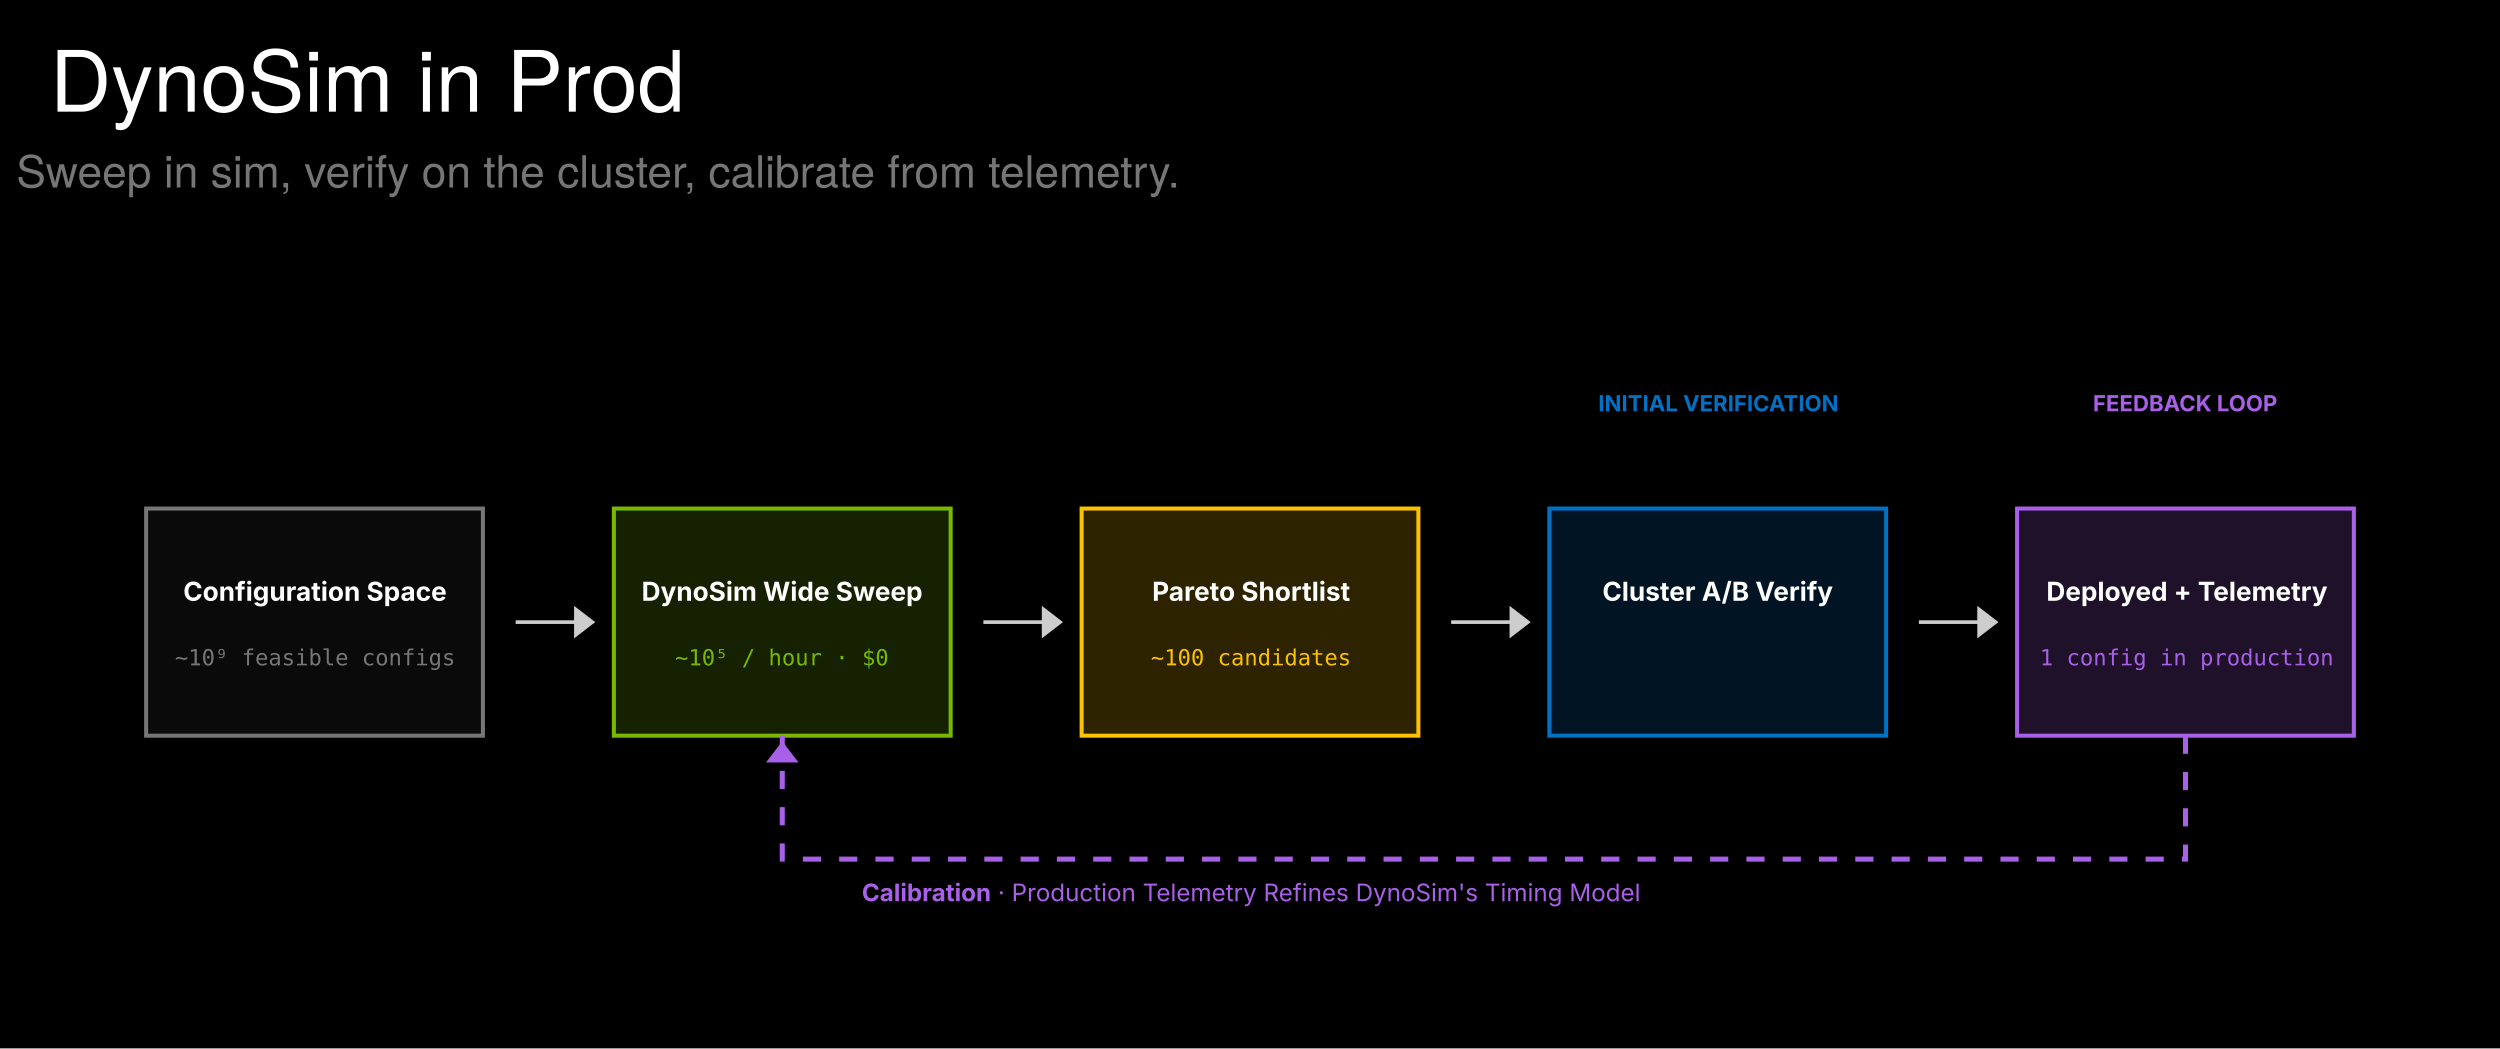
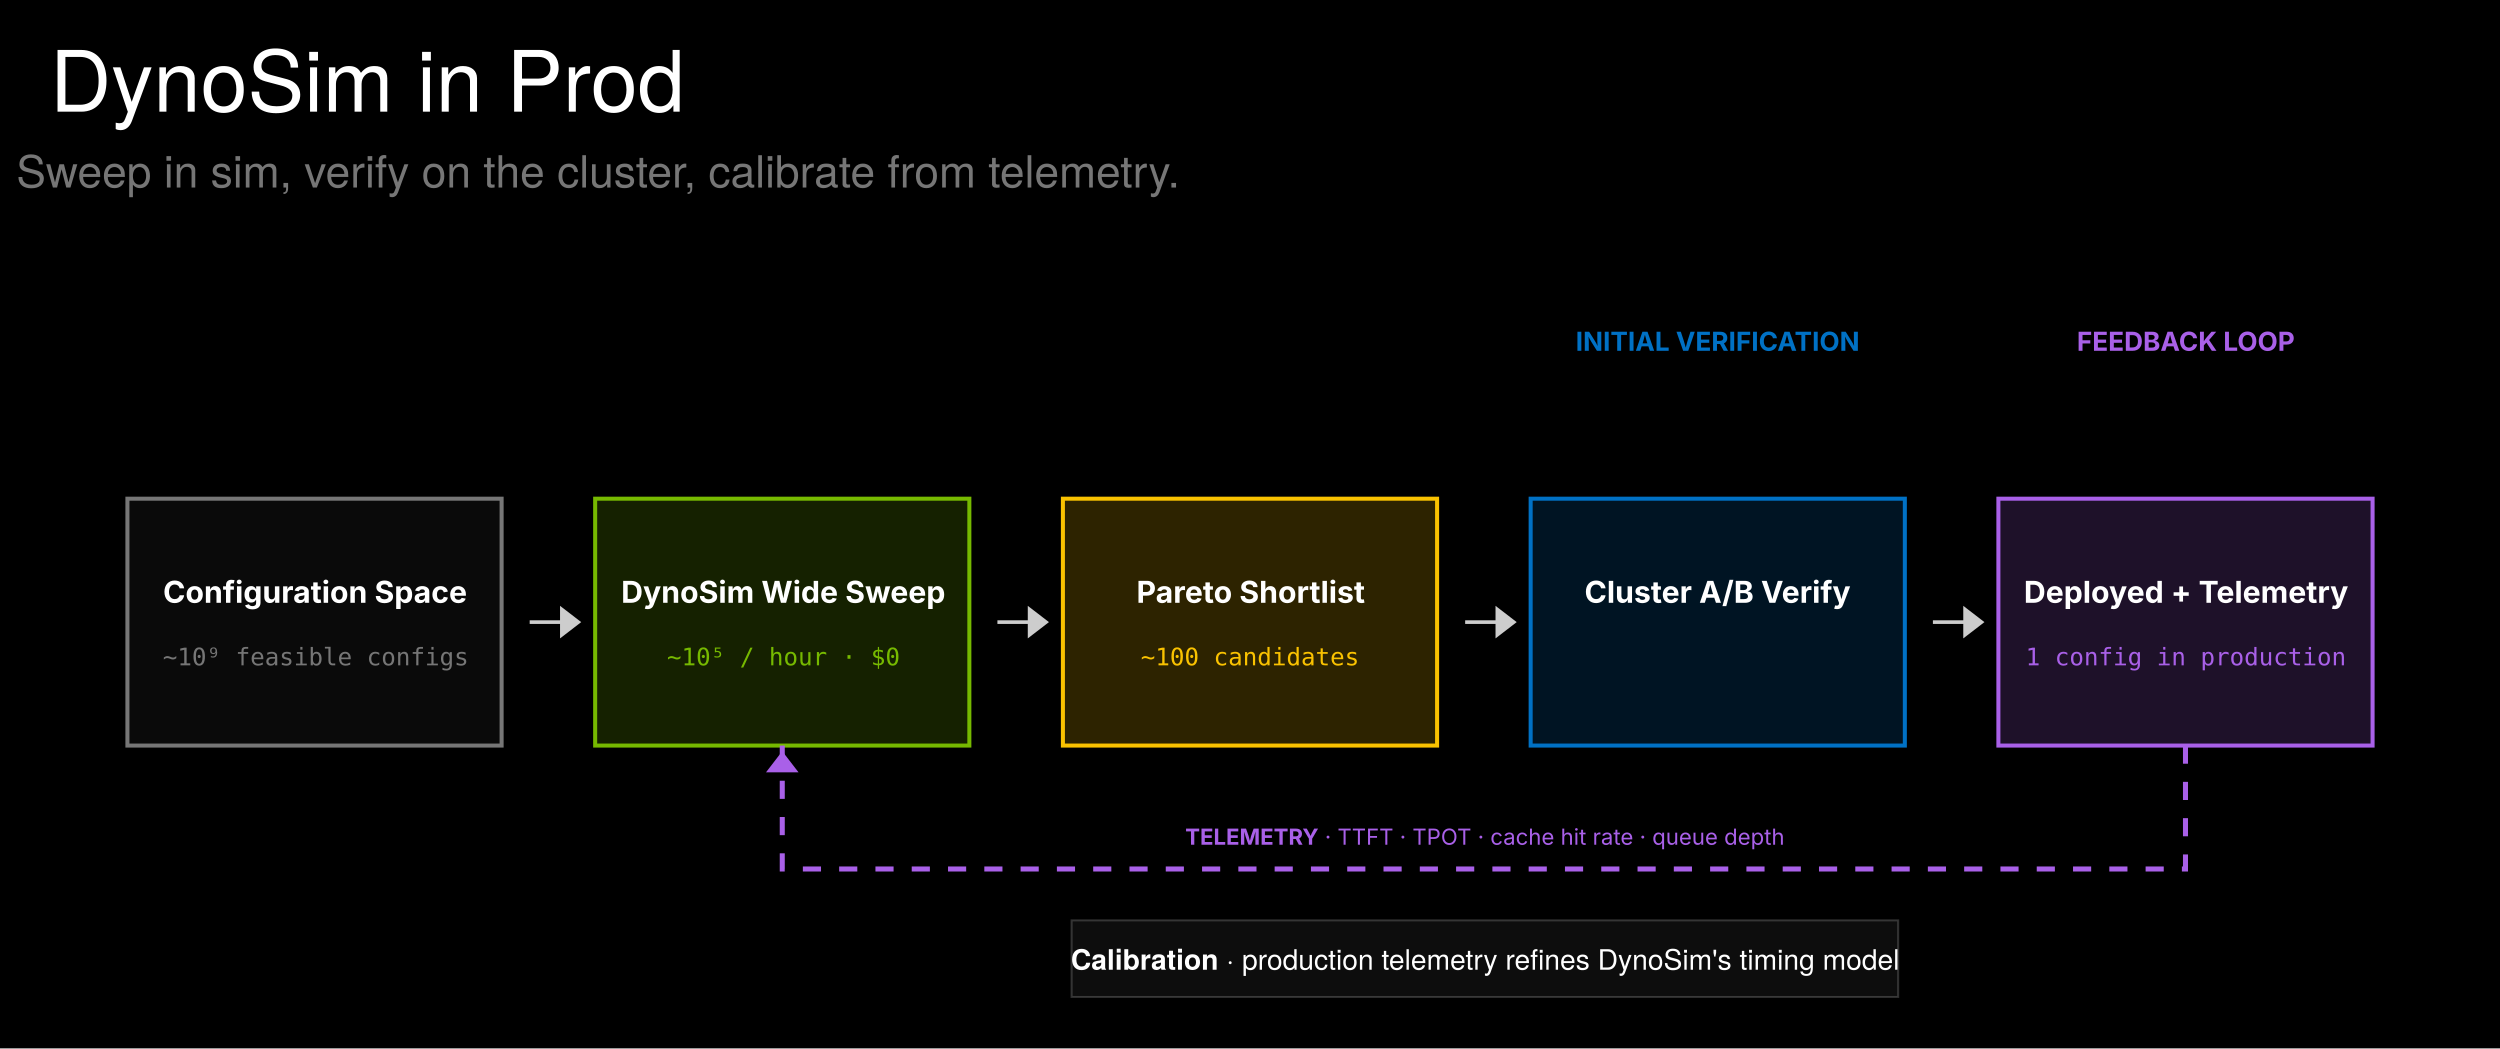
<svg xmlns="http://www.w3.org/2000/svg" class="main-svg" width="1240" height="520" style="" viewBox="0 0 1240 520">
  <rect x="0" y="0" width="1240" height="520" style="fill: rgb(0, 0, 0); fill-opacity: 1;" />
-   <defs id="defs-a076c7">
+   <defs id="defs-e24908">
    <g class="clips">
-       <clipPath id="clipa076c7xyplot" class="plotclip">
+       <clipPath id="clipe24908xyplot" class="plotclip">
        <rect width="1160" height="300" />
      </clipPath>
-       <clipPath class="axesclip" id="clipa076c7x">
+       <clipPath class="axesclip" id="clipe24908x">
        <rect x="40" y="0" width="1160" height="520" />
      </clipPath>
-       <clipPath class="axesclip" id="clipa076c7y">
+       <clipPath class="axesclip" id="clipe24908y">
        <rect x="0" y="180" width="1240" height="300" />
      </clipPath>
-       <clipPath class="axesclip" id="clipa076c7xy">
+       <clipPath class="axesclip" id="clipe24908xy">
        <rect x="40" y="180" width="1160" height="300" />
      </clipPath>
    </g>
    <g class="gradients" />
    <g class="patterns" />
  </defs>
  <g class="bglayer" />
  <g class="layer-below">
    <g class="imagelayer" />
    <g class="shapelayer" />
  </g>
  <g class="cartesianlayer">
    <g class="subplot xy">
      <g class="layer-subplot">
        <g class="shapelayer" />
        <g class="imagelayer" />
      </g>
      <g class="minor-gridlayer">
        <g class="x" />
        <g class="y" />
      </g>
      <g class="gridlayer">
        <g class="x" />
        <g class="y" />
      </g>
      <g class="zerolinelayer" />
      <g class="layer-between">
        <g class="shapelayer" />
        <g class="imagelayer" />
      </g>
      <path class="xlines-below" />
      <path class="ylines-below" />
      <g class="overlines-below" />
      <g class="xaxislayer-below" />
      <g class="yaxislayer-below" />
      <g class="overaxes-below" />
      <g class="overplot">
-         <g class="xy" transform="translate(40,180)" clip-path="url(#clipa076c7xyplot)">
+         <g class="xy" transform="translate(40,180)" clip-path="url(#clipe24908xyplot)">
          <g class="scatterlayer mlayer">
-             <g class="trace scatter trace1a7fc8" style="stroke-miterlimit: 2; opacity: 1;">
+             <g class="trace scatter tracea86bcc" style="stroke-miterlimit: 2; opacity: 1;">
              <g class="fills" />
              <g class="errorbars" />
              <g class="lines" />
              <g class="points">
-                 <path class="point" transform="translate(248.24,128.57)" d="M-3.5,-8.08V8.08L7,0Z" style="opacity: 1; stroke-width: 0px; fill: rgb(205, 205, 205); fill-opacity: 1;" />
-                 <path class="point" transform="translate(480.24,128.57)" d="M-3.5,-8.08V8.08L7,0Z" style="opacity: 1; stroke-width: 0px; fill: rgb(205, 205, 205); fill-opacity: 1;" />
-                 <path class="point" transform="translate(712.24,128.57)" d="M-3.5,-8.08V8.08L7,0Z" style="opacity: 1; stroke-width: 0px; fill: rgb(205, 205, 205); fill-opacity: 1;" />
-                 <path class="point" transform="translate(944.24,128.57)" d="M-3.5,-8.08V8.08L7,0Z" style="opacity: 1; stroke-width: 0px; fill: rgb(205, 205, 205); fill-opacity: 1;" />
+                 <path class="point" transform="translate(241.28,128.57)" d="M-3.5,-8.08V8.08L7,0Z" style="opacity: 1; stroke-width: 0px; fill: rgb(205, 205, 205); fill-opacity: 1;" />
+                 <path class="point" transform="translate(473.28,128.57)" d="M-3.5,-8.08V8.08L7,0Z" style="opacity: 1; stroke-width: 0px; fill: rgb(205, 205, 205); fill-opacity: 1;" />
+                 <path class="point" transform="translate(705.28,128.57)" d="M-3.5,-8.08V8.08L7,0Z" style="opacity: 1; stroke-width: 0px; fill: rgb(205, 205, 205); fill-opacity: 1;" />
+                 <path class="point" transform="translate(937.28,128.57)" d="M-3.5,-8.08V8.08L7,0Z" style="opacity: 1; stroke-width: 0px; fill: rgb(205, 205, 205); fill-opacity: 1;" />
              </g>
              <g class="text" />
            </g>
-             <g class="trace scatter traced4ad74" style="stroke-miterlimit: 2; opacity: 1;">
+             <g class="trace scatter traced2dd79" style="stroke-miterlimit: 2; opacity: 1;">
              <g class="fills" />
              <g class="errorbars" />
              <g class="lines" />
              <g class="points">
-                 <path class="point" transform="translate(348,194.69)" d="M-8.08,3.5H8.08L0,-7Z" style="opacity: 1; stroke-width: 0px; fill: rgb(169, 96, 232); fill-opacity: 1;" />
+                 <path class="point" transform="translate(348,199.59)" d="M-8.08,3.5H8.08L0,-7Z" style="opacity: 1; stroke-width: 0px; fill: rgb(169, 96, 232); fill-opacity: 1;" />
              </g>
              <g class="text" />
            </g>
          </g>
        </g>
      </g>
      <g class="zerolinelayer-above" />
      <path class="xlines-above crisp" d="M0,0" style="fill: none;" />
      <path class="ylines-above crisp" d="M0,0" style="fill: none;" />
      <g class="overlines-above" />
      <g class="xaxislayer-above" />
      <g class="yaxislayer-above" />
      <g class="overaxes-above" />
    </g>
  </g>
  <g class="polarlayer" />
  <g class="smithlayer" />
  <g class="ternarylayer" />
  <g class="geolayer" />
  <g class="funnelarealayer" />
  <g class="pielayer" />
  <g class="iciclelayer" />
  <g class="treemaplayer" />
  <g class="sunburstlayer" />
  <g class="glimages" />
-   <defs id="topdefs-a076c7">
+   <defs id="topdefs-e24908">
    <g class="clips" />
  </defs>
  <g class="layer-above">
    <g class="imagelayer" />
    <g class="shapelayer">
-       <g class="shape-group" data-index="0" clip-path="url(#clipa076c7xy)">
-         <path data-index="0" fill-rule="evenodd" d="M72.48,364.9H239.52V252.24H72.48Z" style="opacity: 1; stroke: rgb(118, 118, 118); stroke-opacity: 1; fill: rgb(255, 255, 255); fill-opacity: 0.04; stroke-width: 2px;" />
-       </g>
-       <g class="shape-group" data-index="1" clip-path="url(#clipa076c7xy)">
-         <path data-index="1" fill-rule="evenodd" d="M304.48,364.9H471.52V252.24H304.48Z" style="opacity: 1; stroke: rgb(118, 185, 0); stroke-opacity: 1; fill: rgb(118, 185, 0); fill-opacity: 0.18; stroke-width: 2px;" />
-       </g>
-       <g class="shape-group" data-index="2" clip-path="url(#clipa076c7xy)">
-         <path data-index="2" fill-rule="evenodd" d="M536.48,364.9H703.52V252.24H536.48Z" style="opacity: 1; stroke: rgb(250, 194, 0); stroke-opacity: 1; fill: rgb(250, 194, 0); fill-opacity: 0.18; stroke-width: 2px;" />
-       </g>
-       <g class="shape-group" data-index="3" clip-path="url(#clipa076c7xy)">
-         <path data-index="3" fill-rule="evenodd" d="M768.48,364.9H935.52V252.24H768.48Z" style="opacity: 1; stroke: rgb(0, 113, 197); stroke-opacity: 1; fill: rgb(0, 113, 197); fill-opacity: 0.18; stroke-width: 2px;" />
-       </g>
-       <g class="shape-group" data-index="4" clip-path="url(#clipa076c7xy)">
-         <path data-index="4" fill-rule="evenodd" d="M1000.48,364.9H1167.52V252.24H1000.48Z" style="opacity: 1; stroke: rgb(169, 96, 232); stroke-opacity: 1; fill: rgb(169, 96, 232); fill-opacity: 0.18; stroke-width: 2px;" />
-       </g>
-       <g class="shape-group" data-index="5" clip-path="url(#clipa076c7xy)">
-         <path data-index="5" fill-rule="evenodd" d="M255.76,308.57L288.24,308.57" style="opacity: 1; stroke: rgb(205, 205, 205); stroke-opacity: 1; fill: rgb(0, 0, 0); fill-opacity: 0; stroke-width: 1.8px;" />
-       </g>
-       <g class="shape-group" data-index="6" clip-path="url(#clipa076c7xy)">
-         <path data-index="6" fill-rule="evenodd" d="M487.76,308.57L520.24,308.57" style="opacity: 1; stroke: rgb(205, 205, 205); stroke-opacity: 1; fill: rgb(0, 0, 0); fill-opacity: 0; stroke-width: 1.8px;" />
-       </g>
-       <g class="shape-group" data-index="7" clip-path="url(#clipa076c7xy)">
-         <path data-index="7" fill-rule="evenodd" d="M719.76,308.57L752.24,308.57" style="opacity: 1; stroke: rgb(205, 205, 205); stroke-opacity: 1; fill: rgb(0, 0, 0); fill-opacity: 0; stroke-width: 1.8px;" />
-       </g>
-       <g class="shape-group" data-index="8" clip-path="url(#clipa076c7xy)">
-         <path data-index="8" fill-rule="evenodd" d="M951.76,308.57L984.24,308.57" style="opacity: 1; stroke: rgb(205, 205, 205); stroke-opacity: 1; fill: rgb(0, 0, 0); fill-opacity: 0; stroke-width: 1.8px;" />
-       </g>
-       <g class="shape-group" data-index="9" clip-path="url(#clipa076c7xy)">
-         <path data-index="9" fill-rule="evenodd" d="M 1084,364.9 L 1084,426.12 L 388,426.12 L 388,364.9" style="opacity: 1; stroke: rgb(169, 96, 232); stroke-opacity: 1; fill: rgb(0, 0, 0); fill-opacity: 0; stroke-dasharray: 9px, 9px; stroke-width: 2.5px;" />
+       <g class="shape-group" data-index="0" clip-path="url(#clipe24908xy)">
+         <path data-index="0" fill-rule="evenodd" d="M63.2,369.8H248.8V247.35H63.2Z" style="opacity: 1; stroke: rgb(118, 118, 118); stroke-opacity: 1; fill: rgb(255, 255, 255); fill-opacity: 0.04; stroke-width: 2px;" />
+       </g>
+       <g class="shape-group" data-index="1" clip-path="url(#clipe24908xy)">
+         <path data-index="1" fill-rule="evenodd" d="M295.2,369.8H480.8V247.35H295.2Z" style="opacity: 1; stroke: rgb(118, 185, 0); stroke-opacity: 1; fill: rgb(118, 185, 0); fill-opacity: 0.18; stroke-width: 2px;" />
+       </g>
+       <g class="shape-group" data-index="2" clip-path="url(#clipe24908xy)">
+         <path data-index="2" fill-rule="evenodd" d="M527.2,369.8H712.8V247.35H527.2Z" style="opacity: 1; stroke: rgb(250, 194, 0); stroke-opacity: 1; fill: rgb(250, 194, 0); fill-opacity: 0.18; stroke-width: 2px;" />
+       </g>
+       <g class="shape-group" data-index="3" clip-path="url(#clipe24908xy)">
+         <path data-index="3" fill-rule="evenodd" d="M759.2,369.8H944.8V247.35H759.2Z" style="opacity: 1; stroke: rgb(0, 113, 197); stroke-opacity: 1; fill: rgb(0, 113, 197); fill-opacity: 0.18; stroke-width: 2px;" />
+       </g>
+       <g class="shape-group" data-index="4" clip-path="url(#clipe24908xy)">
+         <path data-index="4" fill-rule="evenodd" d="M991.2,369.8H1176.8V247.35H991.2Z" style="opacity: 1; stroke: rgb(169, 96, 232); stroke-opacity: 1; fill: rgb(169, 96, 232); fill-opacity: 0.18; stroke-width: 2px;" />
+       </g>
+       <g class="shape-group" data-index="5" clip-path="url(#clipe24908xy)">
+         <path data-index="5" fill-rule="evenodd" d="M262.72,308.57L281.28,308.57" style="opacity: 1; stroke: rgb(205, 205, 205); stroke-opacity: 1; fill: rgb(0, 0, 0); fill-opacity: 0; stroke-width: 1.8px;" />
+       </g>
+       <g class="shape-group" data-index="6" clip-path="url(#clipe24908xy)">
+         <path data-index="6" fill-rule="evenodd" d="M494.72,308.57L513.28,308.57" style="opacity: 1; stroke: rgb(205, 205, 205); stroke-opacity: 1; fill: rgb(0, 0, 0); fill-opacity: 0; stroke-width: 1.8px;" />
+       </g>
+       <g class="shape-group" data-index="7" clip-path="url(#clipe24908xy)">
+         <path data-index="7" fill-rule="evenodd" d="M726.72,308.57L745.28,308.57" style="opacity: 1; stroke: rgb(205, 205, 205); stroke-opacity: 1; fill: rgb(0, 0, 0); fill-opacity: 0; stroke-width: 1.8px;" />
+       </g>
+       <g class="shape-group" data-index="8" clip-path="url(#clipe24908xy)">
+         <path data-index="8" fill-rule="evenodd" d="M958.72,308.57L977.28,308.57" style="opacity: 1; stroke: rgb(205, 205, 205); stroke-opacity: 1; fill: rgb(0, 0, 0); fill-opacity: 0; stroke-width: 1.8px;" />
+       </g>
+       <g class="shape-group" data-index="9" clip-path="url(#clipe24908xy)">
+         <path data-index="9" fill-rule="evenodd" d="M 1084,369.8 L 1084,431.02 L 388,431.02 L 388,369.8" style="opacity: 1; stroke: rgb(169, 96, 232); stroke-opacity: 1; fill: rgb(0, 0, 0); fill-opacity: 0; stroke-dasharray: 9px, 9px; stroke-width: 2.5px;" />
      </g>
    </g>
  </g>
  <g class="infolayer">
    <g class="g-gtitle">
      <text class="gtitle" x="24.8" y="26" text-anchor="start" dy="0.7em" style="opacity: 1; font-family: 'Helvetica Neue', HelveticaNeue, sans-serif; font-size: 42px; fill: rgb(255, 255, 255); fill-opacity: 1; font-weight: 300; white-space: pre;">DynoSim in Prod</text>
    </g>
    <g class="g-xtitle" />
    <g class="g-ytitle" />
    <g class="annotation" data-index="0" style="opacity: 1;">
      <g class="annotation-text-g" transform="rotate(0,156,293.88)">
-         <g class="cursor-pointer" transform="translate(89,283)">
-           <rect class="bg" x="0.5" y="0.5" width="133" height="20" style="stroke-width: 1px; stroke: rgb(0, 0, 0); stroke-opacity: 0; fill: rgb(0, 0, 0); fill-opacity: 0;" />
-           <text class="annotation-text" text-anchor="middle" x="67.227" y="15" style="font-family: Geist, Inter, 'Helvetica Neue', Arial, sans-serif; font-size: 13px; fill: rgb(255, 255, 255); fill-opacity: 1; white-space: pre;">
+         <g class="cursor-pointer" transform="translate(79,282)">
+           <rect class="bg" x="0.5" y="0.5" width="154" height="22" style="stroke-width: 1px; stroke: rgb(0, 0, 0); stroke-opacity: 0; fill: rgb(0, 0, 0); fill-opacity: 0;" />
+           <text class="annotation-text" text-anchor="middle" x="77.258" y="17" style="font-family: Geist, Inter, 'Helvetica Neue', Arial, sans-serif; font-size: 15px; fill: rgb(255, 255, 255); fill-opacity: 1; white-space: pre;">
            <tspan style="font-weight:bold">Configuration Space</tspan>
          </text>
        </g>
      </g>
    </g>
    <g class="annotation" data-index="1" style="opacity: 1;">
      <g class="annotation-text-g" transform="rotate(0,156,325.71)">
-         <g class="cursor-pointer" transform="translate(85,317)">
-           <rect class="bg" x="0.5" y="0.5" width="142" height="17" style="stroke-width: 1px; stroke: rgb(0, 0, 0); stroke-opacity: 0; fill: rgb(0, 0, 0); fill-opacity: 0;" />
-           <text class="annotation-text" text-anchor="middle" x="71.305" y="13" style="font-family: 'Geist Mono', 'JetBrains Mono', 'Roboto Mono', 'SF Mono', Menlo, Consolas, monospace; font-size: 11px; fill: rgb(118, 118, 118); fill-opacity: 1; white-space: pre;">~10⁹ feasible configs</text>
+         <g class="cursor-pointer" transform="translate(79,316)">
+           <rect class="bg" x="0.5" y="0.5" width="154" height="19" style="stroke-width: 1px; stroke: rgb(0, 0, 0); stroke-opacity: 0; fill: rgb(0, 0, 0); fill-opacity: 0;" />
+           <text class="annotation-text" text-anchor="middle" x="77.602" y="14" style="font-family: 'Geist Mono', 'JetBrains Mono', 'Roboto Mono', 'SF Mono', Menlo, Consolas, monospace; font-size: 12px; fill: rgb(118, 118, 118); fill-opacity: 1; white-space: pre;">~10⁹ feasible configs</text>
        </g>
      </g>
    </g>
    <g class="annotation" data-index="2" style="opacity: 1;">
      <g class="annotation-text-g" transform="rotate(0,388,293.88)">
-         <g class="cursor-pointer" transform="translate(317,283)">
-           <rect class="bg" x="0.5" y="0.5" width="141" height="20" style="stroke-width: 1px; stroke: rgb(0, 0, 0); stroke-opacity: 0; fill: rgb(0, 0, 0); fill-opacity: 0;" />
-           <text class="annotation-text" text-anchor="middle" x="70.914" y="15" style="font-family: Geist, Inter, 'Helvetica Neue', Arial, sans-serif; font-size: 13px; fill: rgb(255, 255, 255); fill-opacity: 1; white-space: pre;">
+         <g class="cursor-pointer" transform="translate(307,282)">
+           <rect class="bg" x="0.5" y="0.5" width="162" height="22" style="stroke-width: 1px; stroke: rgb(0, 0, 0); stroke-opacity: 0; fill: rgb(0, 0, 0); fill-opacity: 0;" />
+           <text class="annotation-text" text-anchor="middle" x="81.508" y="17" style="font-family: Geist, Inter, 'Helvetica Neue', Arial, sans-serif; font-size: 15px; fill: rgb(255, 255, 255); fill-opacity: 1; white-space: pre;">
            <tspan style="font-weight:bold">DynoSim Wide Sweep</tspan>
          </text>
        </g>
      </g>
    </g>
    <g class="annotation" data-index="3" style="opacity: 1;">
      <g class="annotation-text-g" transform="rotate(0,388,325.71)">
-         <g class="cursor-pointer" transform="translate(333,317)">
-           <rect class="bg" x="0.5" y="0.5" width="109" height="17" style="stroke-width: 1px; stroke: rgb(0, 0, 0); stroke-opacity: 0; fill: rgb(0, 0, 0); fill-opacity: 0;" />
-           <text class="annotation-text" text-anchor="middle" x="54.805" y="13" style="font-family: 'Geist Mono', 'JetBrains Mono', 'Roboto Mono', 'SF Mono', Menlo, Consolas, monospace; font-size: 11px; fill: rgb(118, 185, 0); fill-opacity: 1; white-space: pre;">~10⁵ / hour · $0</text>
+         <g class="cursor-pointer" transform="translate(329,316)">
+           <rect class="bg" x="0.5" y="0.5" width="118" height="19" style="stroke-width: 1px; stroke: rgb(0, 0, 0); stroke-opacity: 0; fill: rgb(0, 0, 0); fill-opacity: 0;" />
+           <text class="annotation-text" text-anchor="middle" x="59.602" y="14" style="font-family: 'Geist Mono', 'JetBrains Mono', 'Roboto Mono', 'SF Mono', Menlo, Consolas, monospace; font-size: 12px; fill: rgb(118, 185, 0); fill-opacity: 1; white-space: pre;">~10⁵ / hour · $0</text>
        </g>
      </g>
    </g>
    <g class="annotation" data-index="4" style="opacity: 1;">
      <g class="annotation-text-g" transform="rotate(0,620,293.88)">
-         <g class="cursor-pointer" transform="translate(568,283)">
-           <rect class="bg" x="0.5" y="0.5" width="104" height="20" style="stroke-width: 1px; stroke: rgb(0, 0, 0); stroke-opacity: 0; fill: rgb(0, 0, 0); fill-opacity: 0;" />
-           <text class="annotation-text" text-anchor="middle" x="52.586" y="15" style="font-family: Geist, Inter, 'Helvetica Neue', Arial, sans-serif; font-size: 13px; fill: rgb(255, 255, 255); fill-opacity: 1; white-space: pre;">
+         <g class="cursor-pointer" transform="translate(560,282)">
+           <rect class="bg" x="0.5" y="0.5" width="120" height="22" style="stroke-width: 1px; stroke: rgb(0, 0, 0); stroke-opacity: 0; fill: rgb(0, 0, 0); fill-opacity: 0;" />
+           <text class="annotation-text" text-anchor="middle" x="60.367" y="17" style="font-family: Geist, Inter, 'Helvetica Neue', Arial, sans-serif; font-size: 15px; fill: rgb(255, 255, 255); fill-opacity: 1; white-space: pre;">
            <tspan style="font-weight:bold">Pareto Shortlist</tspan>
          </text>
        </g>
      </g>
    </g>
    <g class="annotation" data-index="5" style="opacity: 1;">
      <g class="annotation-text-g" transform="rotate(0,620,325.71)">
-         <g class="cursor-pointer" transform="translate(569,317)">
-           <rect class="bg" x="0.5" y="0.5" width="102" height="17" style="stroke-width: 1px; stroke: rgb(0, 0, 0); stroke-opacity: 0; fill: rgb(0, 0, 0); fill-opacity: 0;" />
-           <text class="annotation-text" text-anchor="middle" x="51.5" y="13" style="font-family: 'Geist Mono', 'JetBrains Mono', 'Roboto Mono', 'SF Mono', Menlo, Consolas, monospace; font-size: 11px; fill: rgb(250, 194, 0); fill-opacity: 1; white-space: pre;">~100 candidates</text>
+         <g class="cursor-pointer" transform="translate(564,316)">
+           <rect class="bg" x="0.5" y="0.5" width="111" height="19" style="stroke-width: 1px; stroke: rgb(0, 0, 0); stroke-opacity: 0; fill: rgb(0, 0, 0); fill-opacity: 0;" />
+           <text class="annotation-text" text-anchor="middle" x="56" y="14" style="font-family: 'Geist Mono', 'JetBrains Mono', 'Roboto Mono', 'SF Mono', Menlo, Consolas, monospace; font-size: 12px; fill: rgb(250, 194, 0); fill-opacity: 1; white-space: pre;">~100 candidates</text>
        </g>
      </g>
    </g>
    <g class="annotation" data-index="6" style="opacity: 1;">
-       <g class="annotation-text-g" transform="rotate(0,852,200.39)">
-         <g class="cursor-pointer" transform="translate(792,191)">
-           <rect class="bg" x="0.5" y="0.5" width="120" height="17" style="stroke-width: 1px; stroke: rgb(0, 0, 0); stroke-opacity: 0; fill: rgb(0, 0, 0); fill-opacity: 0;" />
-           <text class="annotation-text" text-anchor="middle" x="60.344" y="13" style="font-family: Geist, Inter, 'Helvetica Neue', Arial, sans-serif; font-size: 11px; fill: rgb(0, 113, 197); fill-opacity: 1; white-space: pre;">
+       <g class="annotation-text-g" transform="rotate(0,852,169.5)">
+         <g class="cursor-pointer" transform="translate(781,159)">
+           <rect class="bg" x="0.5" y="0.5" width="141" height="20" style="stroke-width: 1px; stroke: rgb(0, 0, 0); stroke-opacity: 0; fill: rgb(0, 0, 0); fill-opacity: 0;" />
+           <text class="annotation-text" text-anchor="middle" x="70.953" y="15" style="font-family: Geist, Inter, 'Helvetica Neue', Arial, sans-serif; font-size: 13px; fill: rgb(0, 113, 197); fill-opacity: 1; white-space: pre;">
            <tspan style="font-weight:bold">INITIAL VERIFICATION</tspan>
          </text>
        </g>
      </g>
    </g>
    <g class="annotation" data-index="7" style="opacity: 1;">
      <g class="annotation-text-g" transform="rotate(0,852,293.88)">
-         <g class="cursor-pointer" transform="translate(792,283)">
-           <rect class="bg" x="0.5" y="0.5" width="119" height="20" style="stroke-width: 1px; stroke: rgb(0, 0, 0); stroke-opacity: 0; fill: rgb(0, 0, 0); fill-opacity: 0;" />
-           <text class="annotation-text" text-anchor="middle" x="59.984" y="15" style="font-family: Geist, Inter, 'Helvetica Neue', Arial, sans-serif; font-size: 13px; fill: rgb(255, 255, 255); fill-opacity: 1; white-space: pre;">
+         <g class="cursor-pointer" transform="translate(783,282)">
+           <rect class="bg" x="0.5" y="0.5" width="137" height="22" style="stroke-width: 1px; stroke: rgb(0, 0, 0); stroke-opacity: 0; fill: rgb(0, 0, 0); fill-opacity: 0;" />
+           <text class="annotation-text" text-anchor="middle" x="68.906" y="17" style="font-family: Geist, Inter, 'Helvetica Neue', Arial, sans-serif; font-size: 15px; fill: rgb(255, 255, 255); fill-opacity: 1; white-space: pre;">
            <tspan style="font-weight:bold">Cluster A/B Verify</tspan>
          </text>
        </g>
      </g>
    </g>
    <g class="annotation" data-index="8" style="opacity: 1;">
      <g class="annotation-text-g" transform="rotate(0,852,325.71)">
        <g class="cursor-pointer" transform="translate(850,324)">
          <rect class="bg" x="0.5" y="0.5" width="3" height="3" style="stroke-width: 1px; stroke: rgb(0, 0, 0); stroke-opacity: 0; fill: rgb(0, 0, 0); fill-opacity: 0;" />
        </g>
      </g>
    </g>
    <g class="annotation" data-index="9" style="opacity: 1;">
-       <g class="annotation-text-g" transform="rotate(0,1084,200.39)">
-         <g class="cursor-pointer" transform="translate(1036,191)">
-           <rect class="bg" x="0.5" y="0.5" width="95" height="17" style="stroke-width: 1px; stroke: rgb(0, 0, 0); stroke-opacity: 0; fill: rgb(0, 0, 0); fill-opacity: 0;" />
-           <text class="annotation-text" text-anchor="middle" x="47.828" y="13" style="font-family: Geist, Inter, 'Helvetica Neue', Arial, sans-serif; font-size: 11px; fill: rgb(169, 96, 232); fill-opacity: 1; white-space: pre;">
+       <g class="annotation-text-g" transform="rotate(0,1084,169.5)">
+         <g class="cursor-pointer" transform="translate(1028,159)">
+           <rect class="bg" x="0.5" y="0.5" width="111" height="20" style="stroke-width: 1px; stroke: rgb(0, 0, 0); stroke-opacity: 0; fill: rgb(0, 0, 0); fill-opacity: 0;" />
+           <text class="annotation-text" text-anchor="middle" x="56.164" y="15" style="font-family: Geist, Inter, 'Helvetica Neue', Arial, sans-serif; font-size: 13px; fill: rgb(169, 96, 232); fill-opacity: 1; white-space: pre;">
            <tspan style="font-weight:bold">FEEDBACK LOOP</tspan>
          </text>
        </g>
      </g>
    </g>
    <g class="annotation" data-index="10" style="opacity: 1;">
      <g class="annotation-text-g" transform="rotate(0,1084,293.88)">
-         <g class="cursor-pointer" transform="translate(1014,283)">
-           <rect class="bg" x="0.5" y="0.5" width="140" height="20" style="stroke-width: 1px; stroke: rgb(0, 0, 0); stroke-opacity: 0; fill: rgb(0, 0, 0); fill-opacity: 0;" />
-           <text class="annotation-text" text-anchor="middle" x="70.734" y="15" style="font-family: Geist, Inter, 'Helvetica Neue', Arial, sans-serif; font-size: 13px; fill: rgb(255, 255, 255); fill-opacity: 1; white-space: pre;">
+         <g class="cursor-pointer" transform="translate(1003,282)">
+           <rect class="bg" x="0.5" y="0.5" width="162" height="22" style="stroke-width: 1px; stroke: rgb(0, 0, 0); stroke-opacity: 0; fill: rgb(0, 0, 0); fill-opacity: 0;" />
+           <text class="annotation-text" text-anchor="middle" x="81.312" y="17" style="font-family: Geist, Inter, 'Helvetica Neue', Arial, sans-serif; font-size: 15px; fill: rgb(255, 255, 255); fill-opacity: 1; white-space: pre;">
            <tspan style="font-weight:bold">Deployed + Telemetry</tspan>
          </text>
        </g>
      </g>
    </g>
    <g class="annotation" data-index="11" style="opacity: 1;">
      <g class="annotation-text-g" transform="rotate(0,1084,325.71)">
-         <g class="cursor-pointer" transform="translate(1010,317)">
-           <rect class="bg" x="0.5" y="0.5" width="148" height="17" style="stroke-width: 1px; stroke: rgb(0, 0, 0); stroke-opacity: 0; fill: rgb(0, 0, 0); fill-opacity: 0;" />
-           <text class="annotation-text" text-anchor="middle" x="74.602" y="13" style="font-family: 'Geist Mono', 'JetBrains Mono', 'Roboto Mono', 'SF Mono', Menlo, Consolas, monospace; font-size: 11px; fill: rgb(169, 96, 232); fill-opacity: 1; white-space: pre;">1 config in production</text>
+         <g class="cursor-pointer" transform="translate(1003,316)">
+           <rect class="bg" x="0.5" y="0.5" width="161" height="19" style="stroke-width: 1px; stroke: rgb(0, 0, 0); stroke-opacity: 0; fill: rgb(0, 0, 0); fill-opacity: 0;" />
+           <text class="annotation-text" text-anchor="middle" x="81.203" y="14" style="font-family: 'Geist Mono', 'JetBrains Mono', 'Roboto Mono', 'SF Mono', Menlo, Consolas, monospace; font-size: 12px; fill: rgb(169, 96, 232); fill-opacity: 1; white-space: pre;">1 config in production</text>
        </g>
      </g>
    </g>
    <g class="annotation" data-index="12" style="opacity: 1;">
-       <g class="annotation-text-g" transform="rotate(0,620,443.47)">
-         <g class="cursor-pointer" transform="translate(433,433)">
-           <rect class="bg" x="0.5" y="0.5" width="374" height="19" style="stroke-width: 1px; stroke: rgb(0, 0, 0); stroke-opacity: 0; fill: rgb(0, 0, 0); fill-opacity: 0;" />
-           <text class="annotation-text" text-anchor="middle" x="187.578" y="14" style="font-family: Geist, Inter, 'Helvetica Neue', Arial, sans-serif; font-size: 12px; fill: rgb(169, 96, 232); fill-opacity: 1; white-space: pre;">
-             <tspan style="font-weight:bold">Calibration</tspan> · Production Telemetry Refines DynoSim's Timing Model</text>
+       <g class="annotation-text-g" transform="rotate(0,736,414.67)">
+         <g class="cursor-pointer" transform="translate(596,406)">
+           <rect class="bg" x="0.5" y="0.5" width="280" height="17" style="stroke-width: 1px; stroke: rgb(0, 0, 0); stroke-opacity: 0; fill: rgb(0, 0, 0); fill-opacity: 0;" />
+           <text class="annotation-text" text-anchor="middle" x="140.508" y="13" style="font-family: Geist, Inter, 'Helvetica Neue', Arial, sans-serif; font-size: 11px; fill: rgb(169, 96, 232); fill-opacity: 1; white-space: pre;">
+             <tspan style="font-weight:bold">TELEMETRY</tspan> · TTFT · TPOT · cache hit rate · queue depth</text>
        </g>
      </g>
    </g>
    <g class="annotation" data-index="13" style="opacity: 1;">
+       <g class="annotation-text-g" transform="rotate(0,736,475.01)">
+         <g class="cursor-pointer" transform="translate(531,456)">
+           <rect class="bg" x="0.5" y="0.5" width="410" height="38" style="stroke-width: 1px; stroke: rgb(255, 255, 255); stroke-opacity: 0.18; fill: rgb(20, 20, 20); fill-opacity: 0.65;" />
+           <text class="annotation-text" text-anchor="middle" x="205.648" y="25" style="font-family: 'Helvetica Neue', HelveticaNeue, sans-serif; font-size: 14px; fill: rgb(255, 255, 255); fill-opacity: 1; font-weight: 300; white-space: pre;">
+             <tspan style="font-weight:bold">Calibration</tspan> · production telemetry refines DynoSim's timing model</text>
+         </g>
+       </g>
+     </g>
+     <g class="annotation" data-index="14" style="opacity: 1;">
      <g class="annotation-text-g" transform="rotate(0,296.42,84.9)">
        <g class="cursor-pointer" transform="translate(25,70)">
          <rect class="bg" x="0.5" y="0.5" width="542" height="29" style="stroke-width: 1px; stroke: rgb(0, 0, 0); stroke-opacity: 0; fill: rgb(0, 0, 0); fill-opacity: 0;" />
          <text class="annotation-text" text-anchor="middle" x="271.656" y="23" style="font-family: 'Helvetica Neue', HelveticaNeue, sans-serif; font-size: 22px; fill: rgb(118, 118, 118); fill-opacity: 1; font-weight: 300; white-space: pre;">Sweep in sim, verify on the cluster, calibrate from telemetry.</text>
        </g>
      </g>
    </g>
  </g>
</svg>
